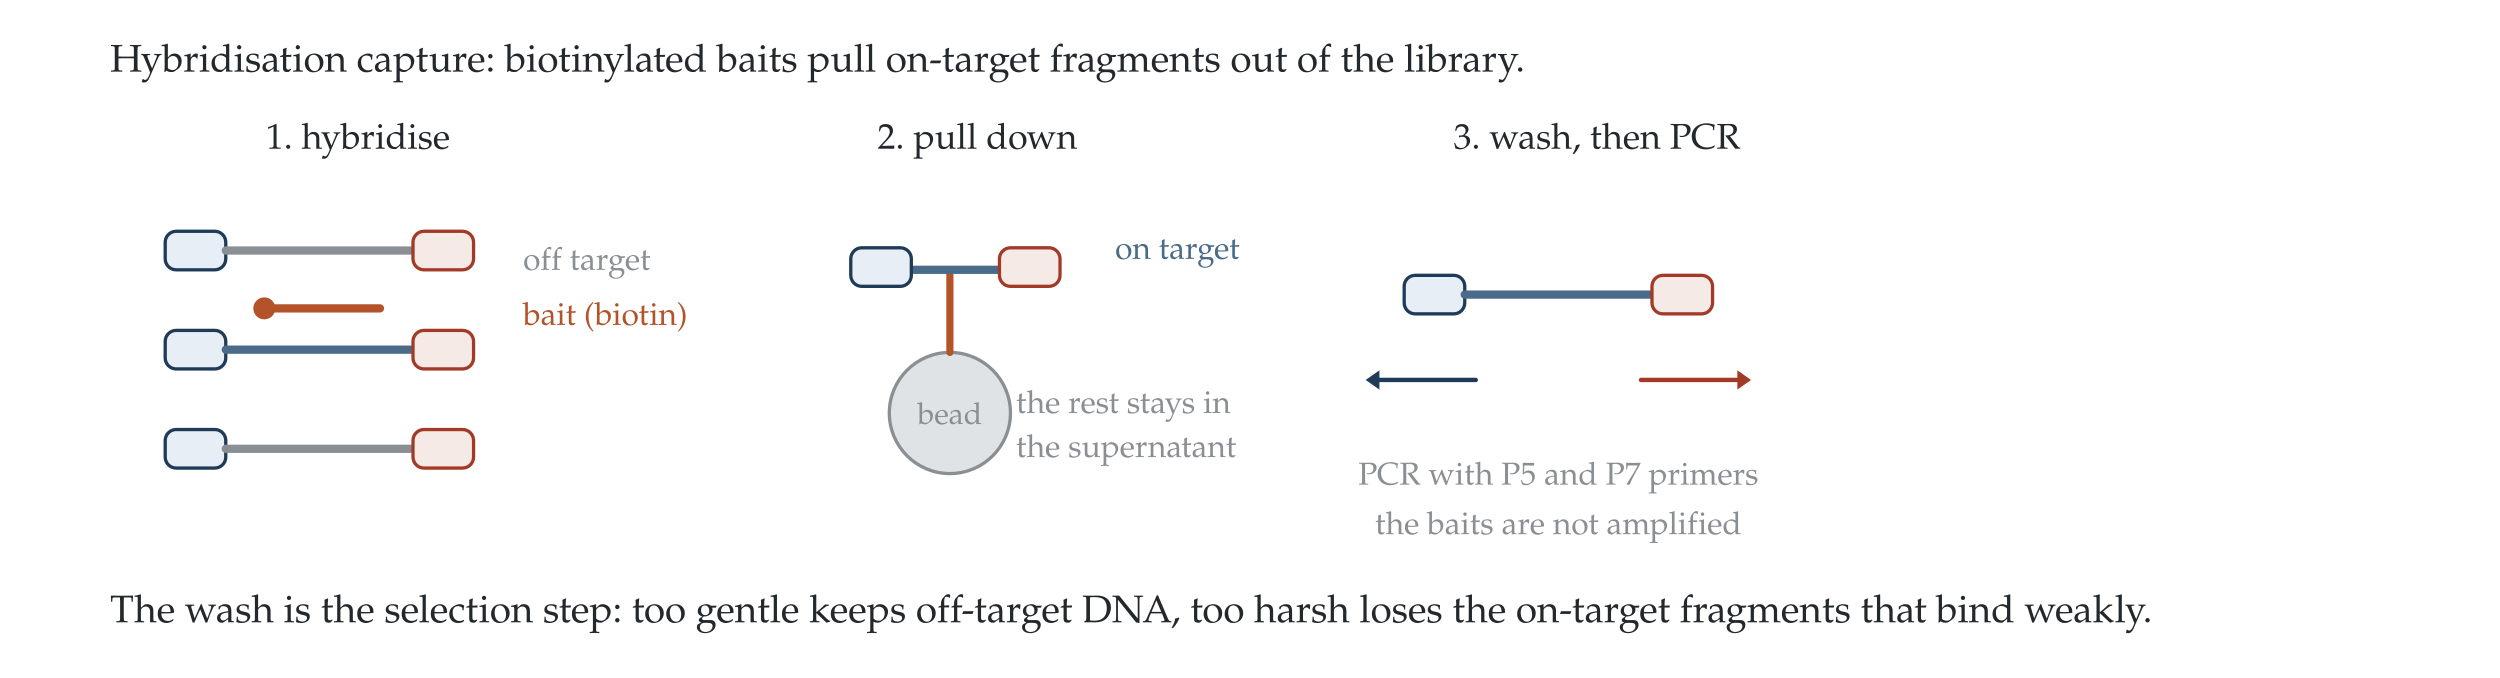
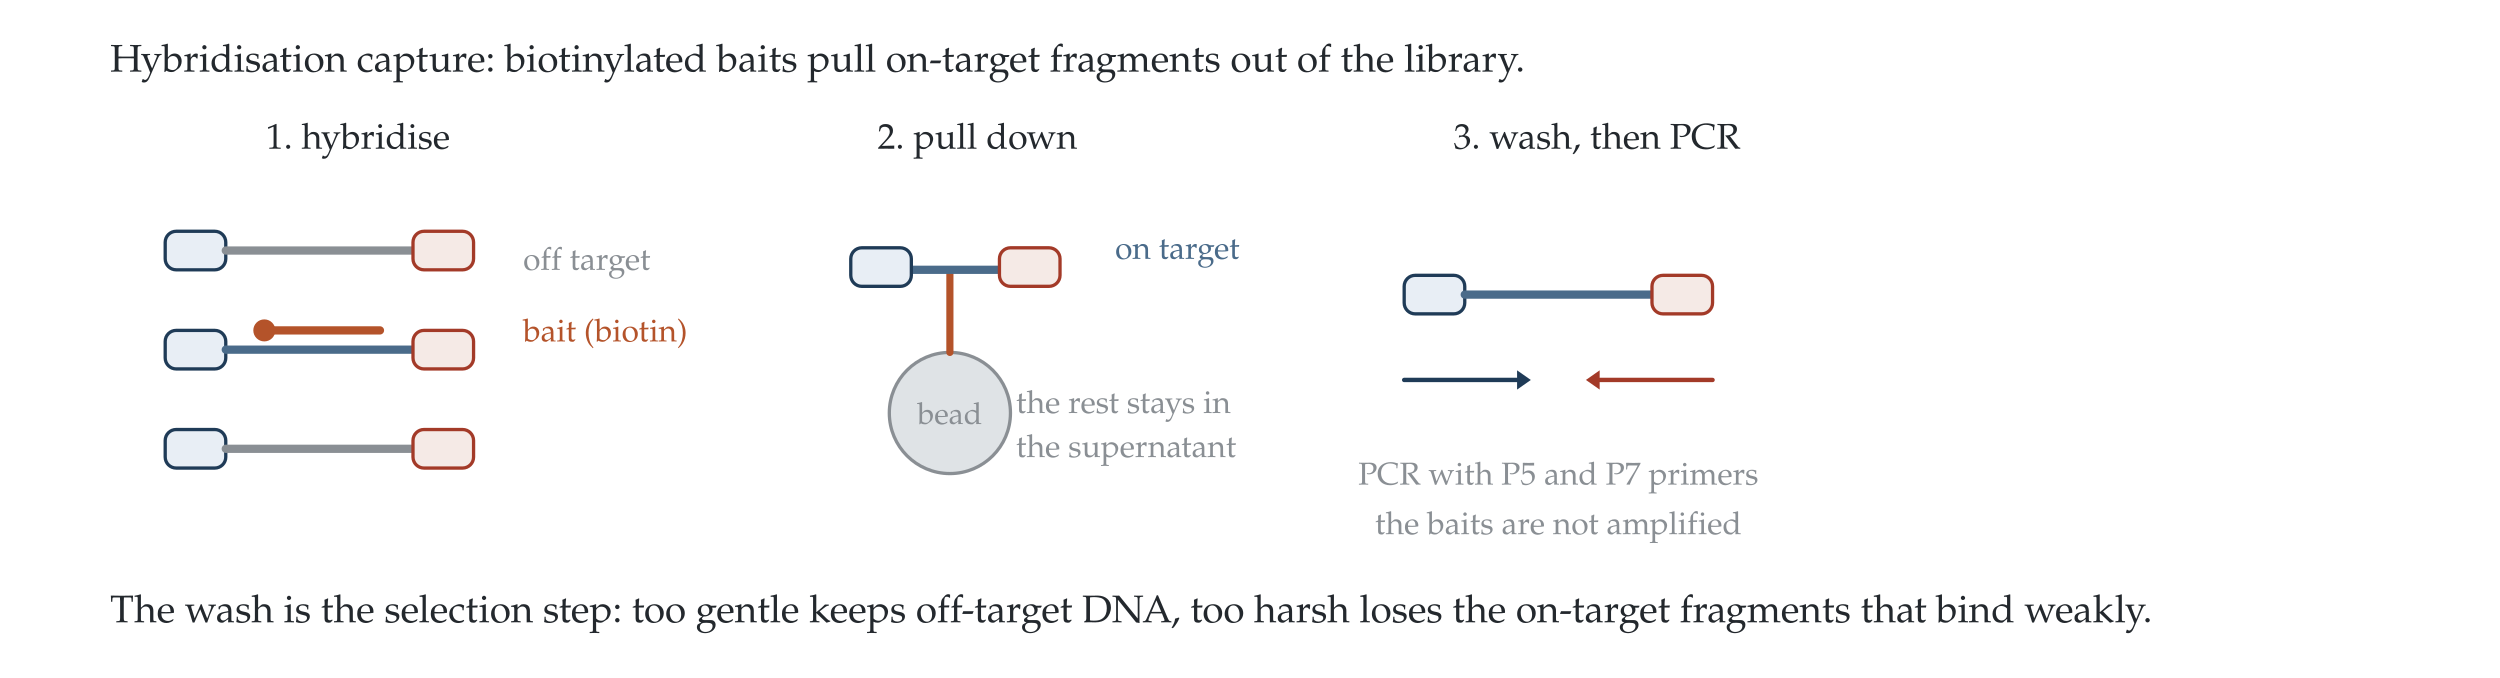
<svg xmlns="http://www.w3.org/2000/svg" viewBox="0 0 908 246" width="908" height="246" font-family="&quot;Palatino Linotype&quot;, &quot;Book Antiqua&quot;, Palatino, FreeSerif, serif" fill="#23282d">
  <rect width="740" height="246" fill="none" />
  <text x="40" y="26" font-size="14" fill="#23282d">Hybridisation capture: biotinylated baits pull on-target fragments out of the library.</text>
  <text x="130" y="54" font-size="13" text-anchor="middle" fill="#23282d">1. hybridise</text>
  <text x="355" y="54" font-size="13" text-anchor="middle" fill="#23282d">2. pull down</text>
  <text x="580" y="54" font-size="13" text-anchor="middle" fill="#23282d">3. wash, then PCR</text>
  <rect x="60" y="84" width="22" height="14" rx="4" fill="#e8eef5" stroke="#1f3b57" stroke-width="1.2" />
  <line x1="82" y1="91" x2="150" y2="91" stroke="#8a8f94" stroke-width="3" stroke-linecap="round" />
  <rect x="150" y="84" width="22" height="14" rx="4" fill="#f5eae6" stroke="#a33a28" stroke-width="1.2" />
  <rect x="60" y="120" width="22" height="14" rx="4" fill="#e8eef5" stroke="#1f3b57" stroke-width="1.2" />
  <line x1="82" y1="127" x2="150" y2="127" stroke="#4a6b8a" stroke-width="3" stroke-linecap="round" />
  <rect x="150" y="120" width="22" height="14" rx="4" fill="#f5eae6" stroke="#a33a28" stroke-width="1.2" />
  <rect x="60" y="156" width="22" height="14" rx="4" fill="#e8eef5" stroke="#1f3b57" stroke-width="1.2" />
  <line x1="82" y1="163" x2="150" y2="163" stroke="#8a8f94" stroke-width="3" stroke-linecap="round" />
  <rect x="150" y="156" width="22" height="14" rx="4" fill="#f5eae6" stroke="#a33a28" stroke-width="1.2" />
-   <line x1="96" y1="112" x2="138" y2="112" stroke="#b4532a" stroke-width="3" stroke-linecap="round" />
-   <circle cx="96" cy="112" r="4" fill="#b4532a" />
-   <text x="104" y="106" font-size="10" />
-   <text x="190" y="118" font-size="11.5" fill="#b4532a">bait (biotin)</text>
+   <line x1="96" y1="120" x2="138" y2="120" stroke="#b4532a" stroke-width="3" stroke-linecap="round" />
+   <circle cx="96" cy="120" r="4" fill="#b4532a" />
+   <text x="190" y="124" font-size="11.5" fill="#b4532a">bait (biotin)</text>
  <text x="190" y="98" font-size="11.5" fill="#8a8f94">off target</text>
  <circle cx="345" cy="150" r="22" fill="#dfe3e6" stroke="#8a8f94" stroke-width="1.2" />
  <text x="345" y="154" font-size="11" text-anchor="middle" fill="#8a8f94">bead</text>
  <line x1="345" y1="128" x2="345" y2="98" stroke="#b4532a" stroke-width="2.6" stroke-linecap="round" />
  <line x1="331" y1="98" x2="363" y2="98" stroke="#4a6b8a" stroke-width="3" stroke-linecap="round" />
  <rect x="309" y="90" width="22" height="14" rx="4" fill="#e8eef5" stroke="#1f3b57" stroke-width="1.2" />
  <rect x="363" y="90" width="22" height="14" rx="4" fill="#f5eae6" stroke="#a33a28" stroke-width="1.2" />
  <text x="405" y="94" font-size="11.5" fill="#4a6b8a">on target</text>
  <text x="369" y="150" font-size="11.5" fill="#8a8f94">the rest stays in</text>
  <text x="369" y="166" font-size="11.5" fill="#8a8f94">the supernatant</text>
  <rect x="510" y="100" width="22" height="14" rx="4" fill="#e8eef5" stroke="#1f3b57" stroke-width="1.2" />
  <line x1="532" y1="107" x2="600" y2="107" stroke="#4a6b8a" stroke-width="3" stroke-linecap="round" />
  <rect x="600" y="100" width="22" height="14" rx="4" fill="#f5eae6" stroke="#a33a28" stroke-width="1.2" />
-   <line x1="536" y1="138" x2="501" y2="138" stroke="#1f3b57" stroke-width="1.6" stroke-linecap="round" />
-   <path d="M 496 138 L 501 134.5 L 501 141.5 Z" fill="#1f3b57" />
-   <line x1="596" y1="138" x2="631" y2="138" stroke="#a33a28" stroke-width="1.6" stroke-linecap="round" />
-   <path d="M 636 138 L 631 134.5 L 631 141.5 Z" fill="#a33a28" />
+   <line x1="510" y1="138" x2="551" y2="138" stroke="#1f3b57" stroke-width="1.6" stroke-linecap="round" />
+   <path d="M 556 138 L 551 134.5 L 551 141.5 Z" fill="#1f3b57" />
+   <line x1="622" y1="138" x2="581" y2="138" stroke="#a33a28" stroke-width="1.6" stroke-linecap="round" />
+   <path d="M 576 138 L 581 134.5 L 581 141.5 Z" fill="#a33a28" />
  <text x="566" y="176" font-size="11.5" text-anchor="middle" fill="#8a8f94">PCR with P5 and P7 primers</text>
  <text x="566" y="194" font-size="11.5" text-anchor="middle" fill="#8a8f94">the baits are not amplified</text>
  <text x="40" y="226" font-size="14" fill="#23282d">The wash is the selection step: too gentle keeps off-target DNA, too harsh loses the on-target fragments that bind weakly.</text>
</svg>
